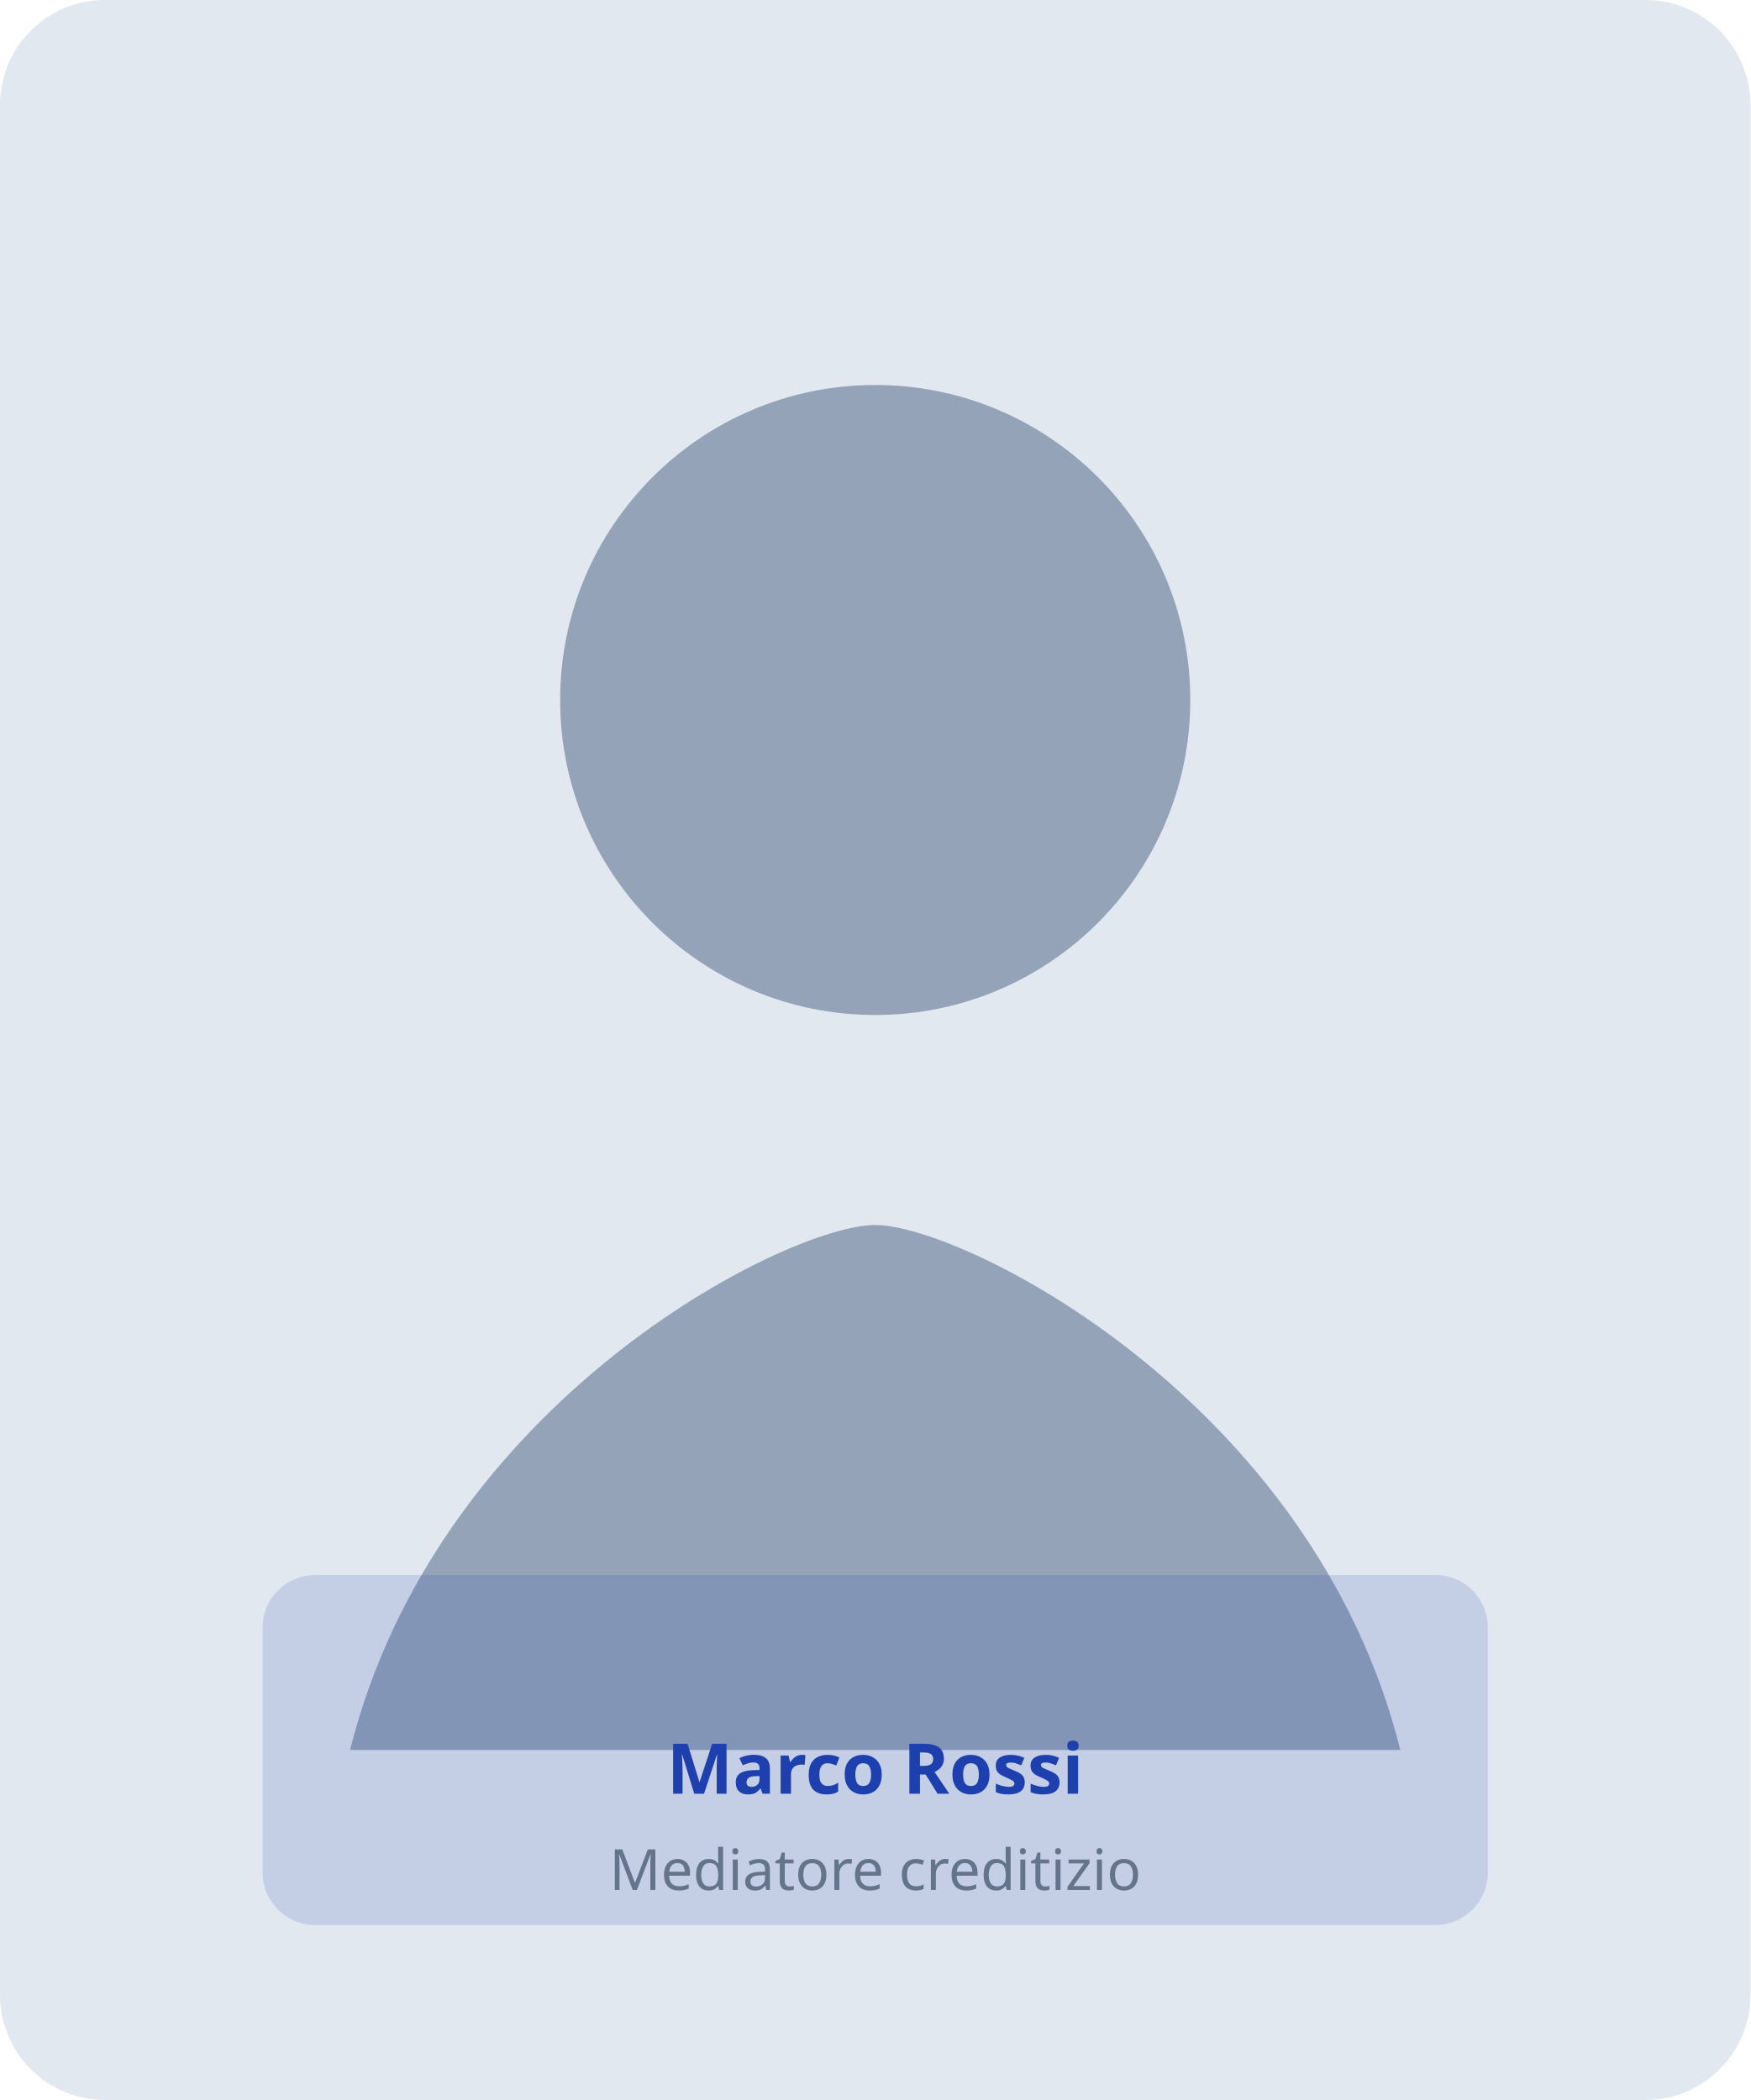
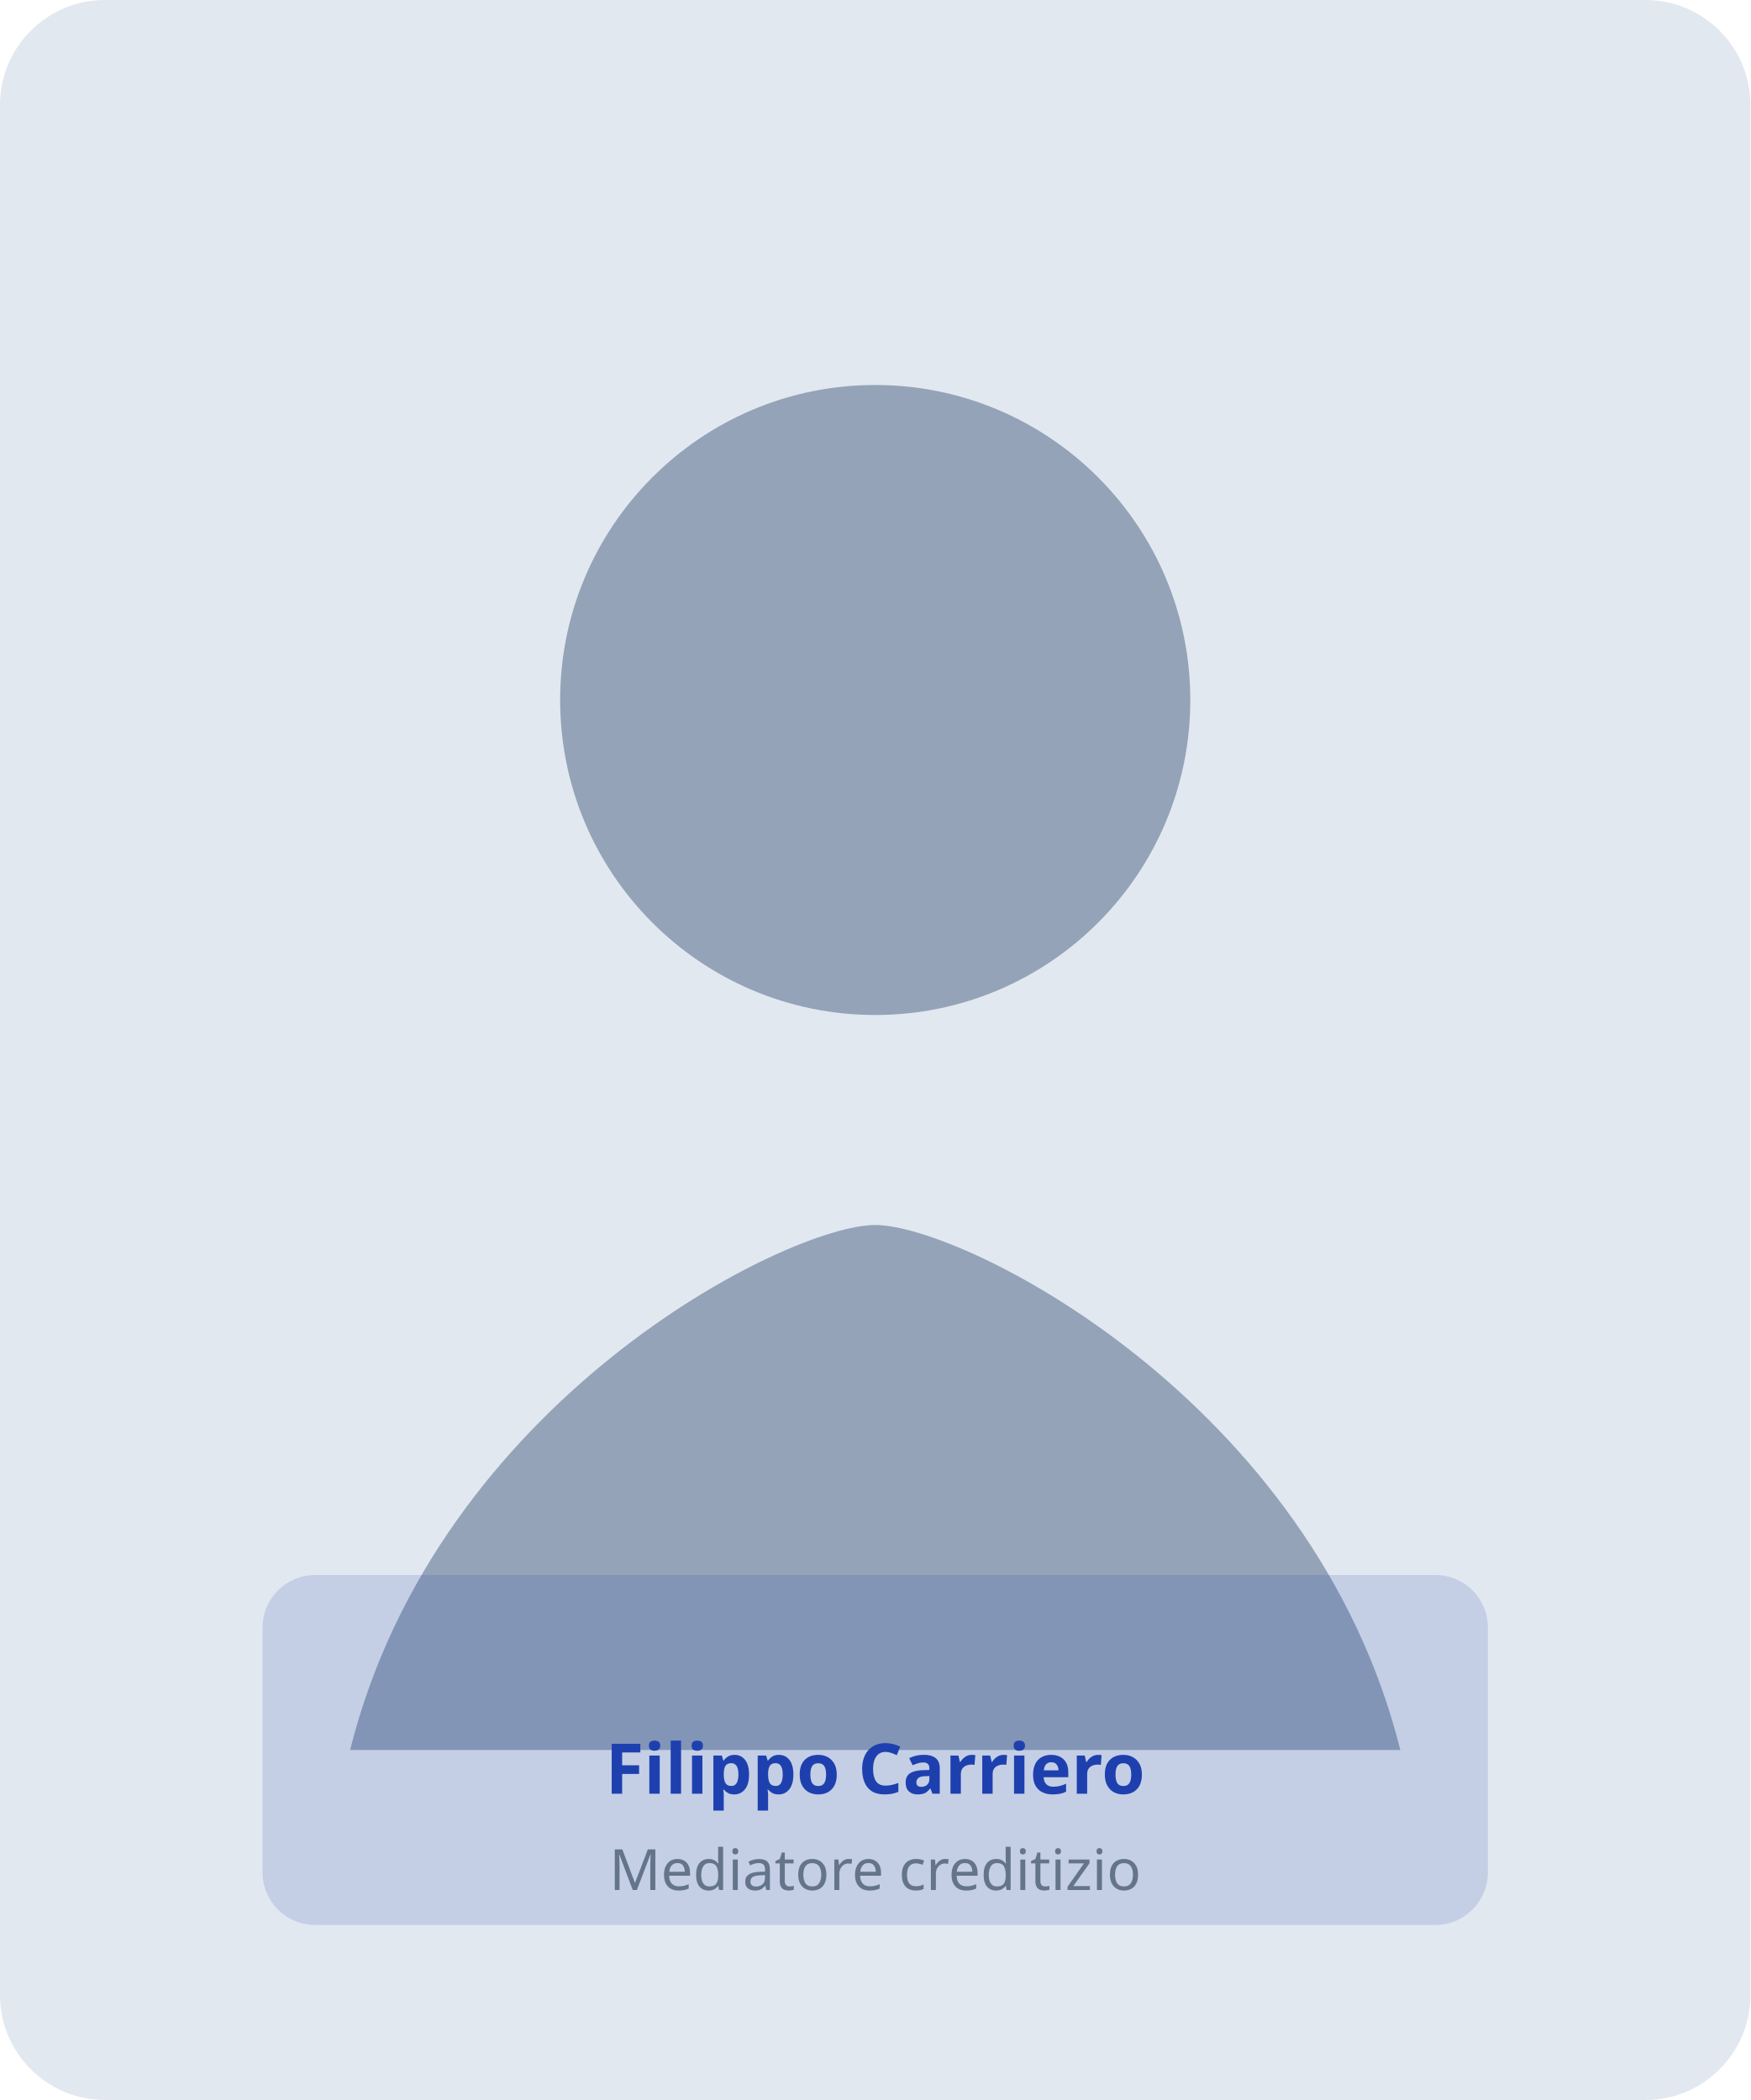
<svg xmlns="http://www.w3.org/2000/svg" viewBox="0 0 400 480" fill="none" role="img" aria-label="Consulente finanziario">
  <rect width="400" height="480" rx="24" fill="#e2e8f0" />
  <circle cx="200" cy="160" r="72" fill="#94a3b8" />
  <path d="M80 400c20-80 100-120 120-120s100 40 120 120" fill="#94a3b8" />
  <rect x="60" y="360" width="280" height="80" rx="12" fill="#1e40af" opacity="0.15" />
-   <text x="200" y="410" text-anchor="middle" fill="#1e40af" font-family="system-ui,sans-serif" font-size="16" font-weight="600">Marco Rossi</text>
+   <text x="200" y="410" text-anchor="middle" fill="#1e40af" font-family="system-ui,sans-serif" font-size="16" font-weight="600">Filippo Carriero</text>
  <text x="200" y="432" text-anchor="middle" fill="#64748b" font-family="system-ui,sans-serif" font-size="13">Mediatore creditizio</text>
</svg>
